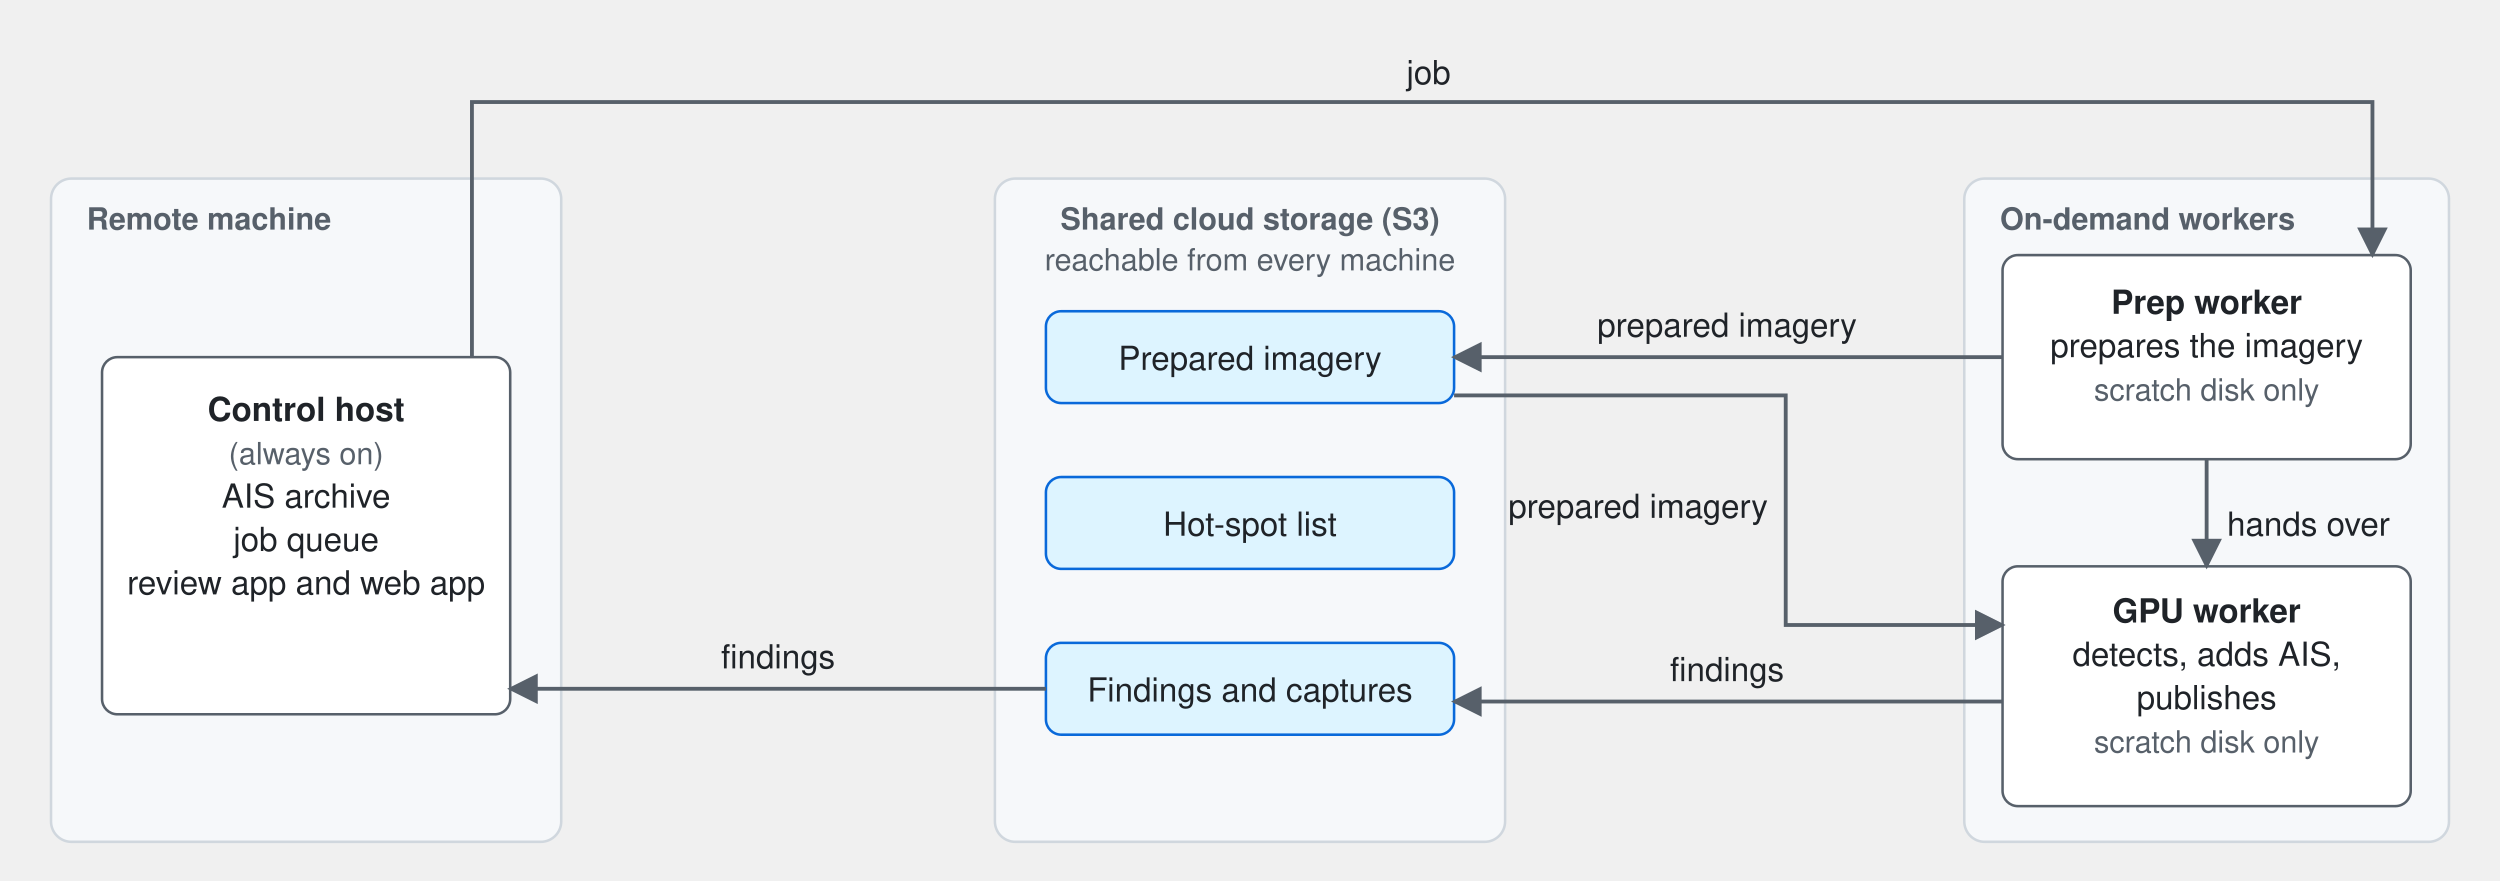
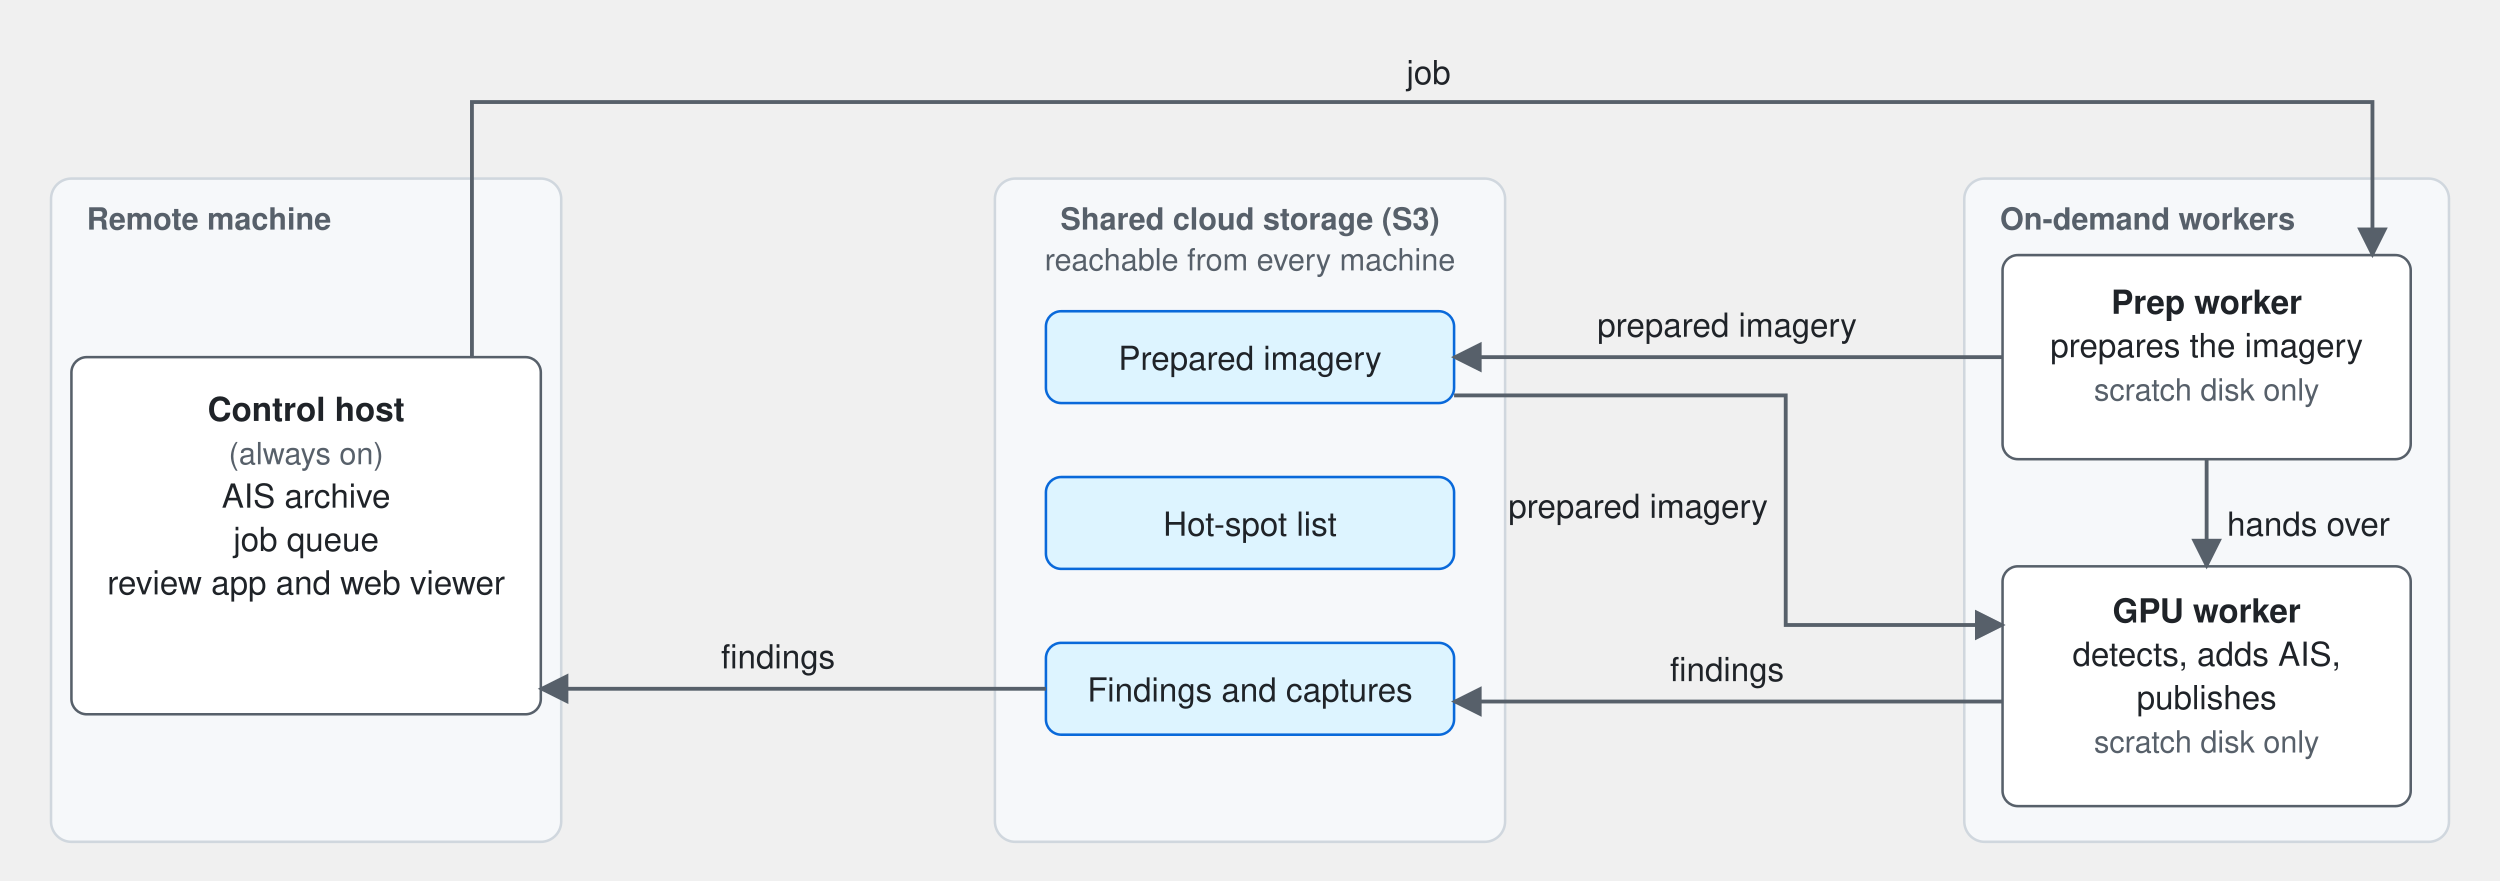
<svg xmlns="http://www.w3.org/2000/svg" width="980" height="345" viewBox="0 0 980 345" role="img" aria-labelledby="t d">
  <style>
text { font: 13px -apple-system, "Segoe UI", Helvetica, Arial, sans-serif; fill: #1f2328; }
.bold { font-weight: 600; }
.muted { fill: #57606a; font-size: 12px; }
.panel { fill: #f6f8fa; stroke: #d0d7de; }
.box { fill: #ffffff; stroke: #57606a; }
.item { fill: #ddf4ff; stroke: #0969da; }
.arrow { fill: none; stroke: #57606a; stroke-width: 1.5; marker-end: url(#h); }
.title { font-weight: 600; font-size: 12px; fill: #57606a; }
</style>
  <defs>
    <marker id="h" viewBox="0 0 10 10" refX="9" refY="5" markerWidth="8" markerHeight="8" orient="auto">
      <path d="M0,0 L10,5 L0,10 z" fill="#57606a" />
    </marker>
  </defs>
  <rect class="panel" x="20" y="70" width="200" height="260" rx="8" />
  <text class="title" x="34" y="90">Remote machine</text>
  <rect class="panel" x="390" y="70" width="200" height="260" rx="8" />
  <text class="title" x="490" y="90" text-anchor="middle">Shared cloud storage (S3)</text>
  <text class="muted" x="490" y="106" text-anchor="middle">reachable from every machine</text>
  <rect class="panel" x="770" y="70" width="190" height="260" rx="8" />
  <text class="title" x="784" y="90">On-demand workers</text>
-   <rect class="box" x="40" y="140" width="160" height="140" rx="6" />
+   <rect class="box" x="28" y="140" width="184" height="140" rx="6" />
  <text x="120" y="165" text-anchor="middle" class="bold">Control host</text>
  <text x="120" y="182" text-anchor="middle" class="muted">(always on)</text>
  <text x="120" y="199" text-anchor="middle" class="">AIS archive</text>
  <text x="120" y="216" text-anchor="middle" class="">job queue</text>
-   <text x="120" y="233" text-anchor="middle" class="">review app and web app</text>
+   <text x="120" y="233" text-anchor="middle" class="">review app and web viewer</text>
  <rect class="item" x="410" y="122" width="160" height="36" rx="6" />
  <text x="490" y="145" text-anchor="middle">Prepared imagery</text>
  <rect class="item" x="410" y="187" width="160" height="36" rx="6" />
  <text x="490" y="210" text-anchor="middle">Hot-spot list</text>
  <rect class="item" x="410" y="252" width="160" height="36" rx="6" />
  <text x="490" y="275" text-anchor="middle">Findings and captures</text>
  <rect class="box" x="785" y="100" width="160" height="80" rx="6" />
  <text x="865" y="123" text-anchor="middle" class="bold">Prep worker</text>
  <text x="865" y="140" text-anchor="middle" class="">prepares the imagery</text>
  <text x="865" y="157" text-anchor="middle" class="muted">scratch disk only</text>
  <rect class="box" x="785" y="222" width="160" height="94" rx="6" />
  <text x="865" y="244" text-anchor="middle" class="bold">GPU worker</text>
  <text x="865" y="261" text-anchor="middle" class="">detects, adds AIS,</text>
  <text x="865" y="278" text-anchor="middle" class="">publishes</text>
  <text x="865" y="295" text-anchor="middle" class="muted">scratch disk only</text>
  <path class="arrow" d="M185,140 V40 H930 V100" />
  <text x="560" y="33" text-anchor="middle">job</text>
  <path class="arrow" d="M785,140 H570" />
  <text x="677" y="132" text-anchor="middle">prepared imagery</text>
  <path class="arrow" d="M865,180 V222" />
  <text x="873" y="210">hands over</text>
  <path class="arrow" d="M570,155 H700 V245 H785" />
  <text x="693" y="203" text-anchor="end">prepared imagery</text>
  <path class="arrow" d="M785,275 H570" />
  <text x="677" y="267" text-anchor="middle">findings</text>
-   <path class="arrow" d="M410,270 H200" />
+   <path class="arrow" d="M410,270 H212" />
  <text x="305" y="262" text-anchor="middle">findings</text>
</svg>
